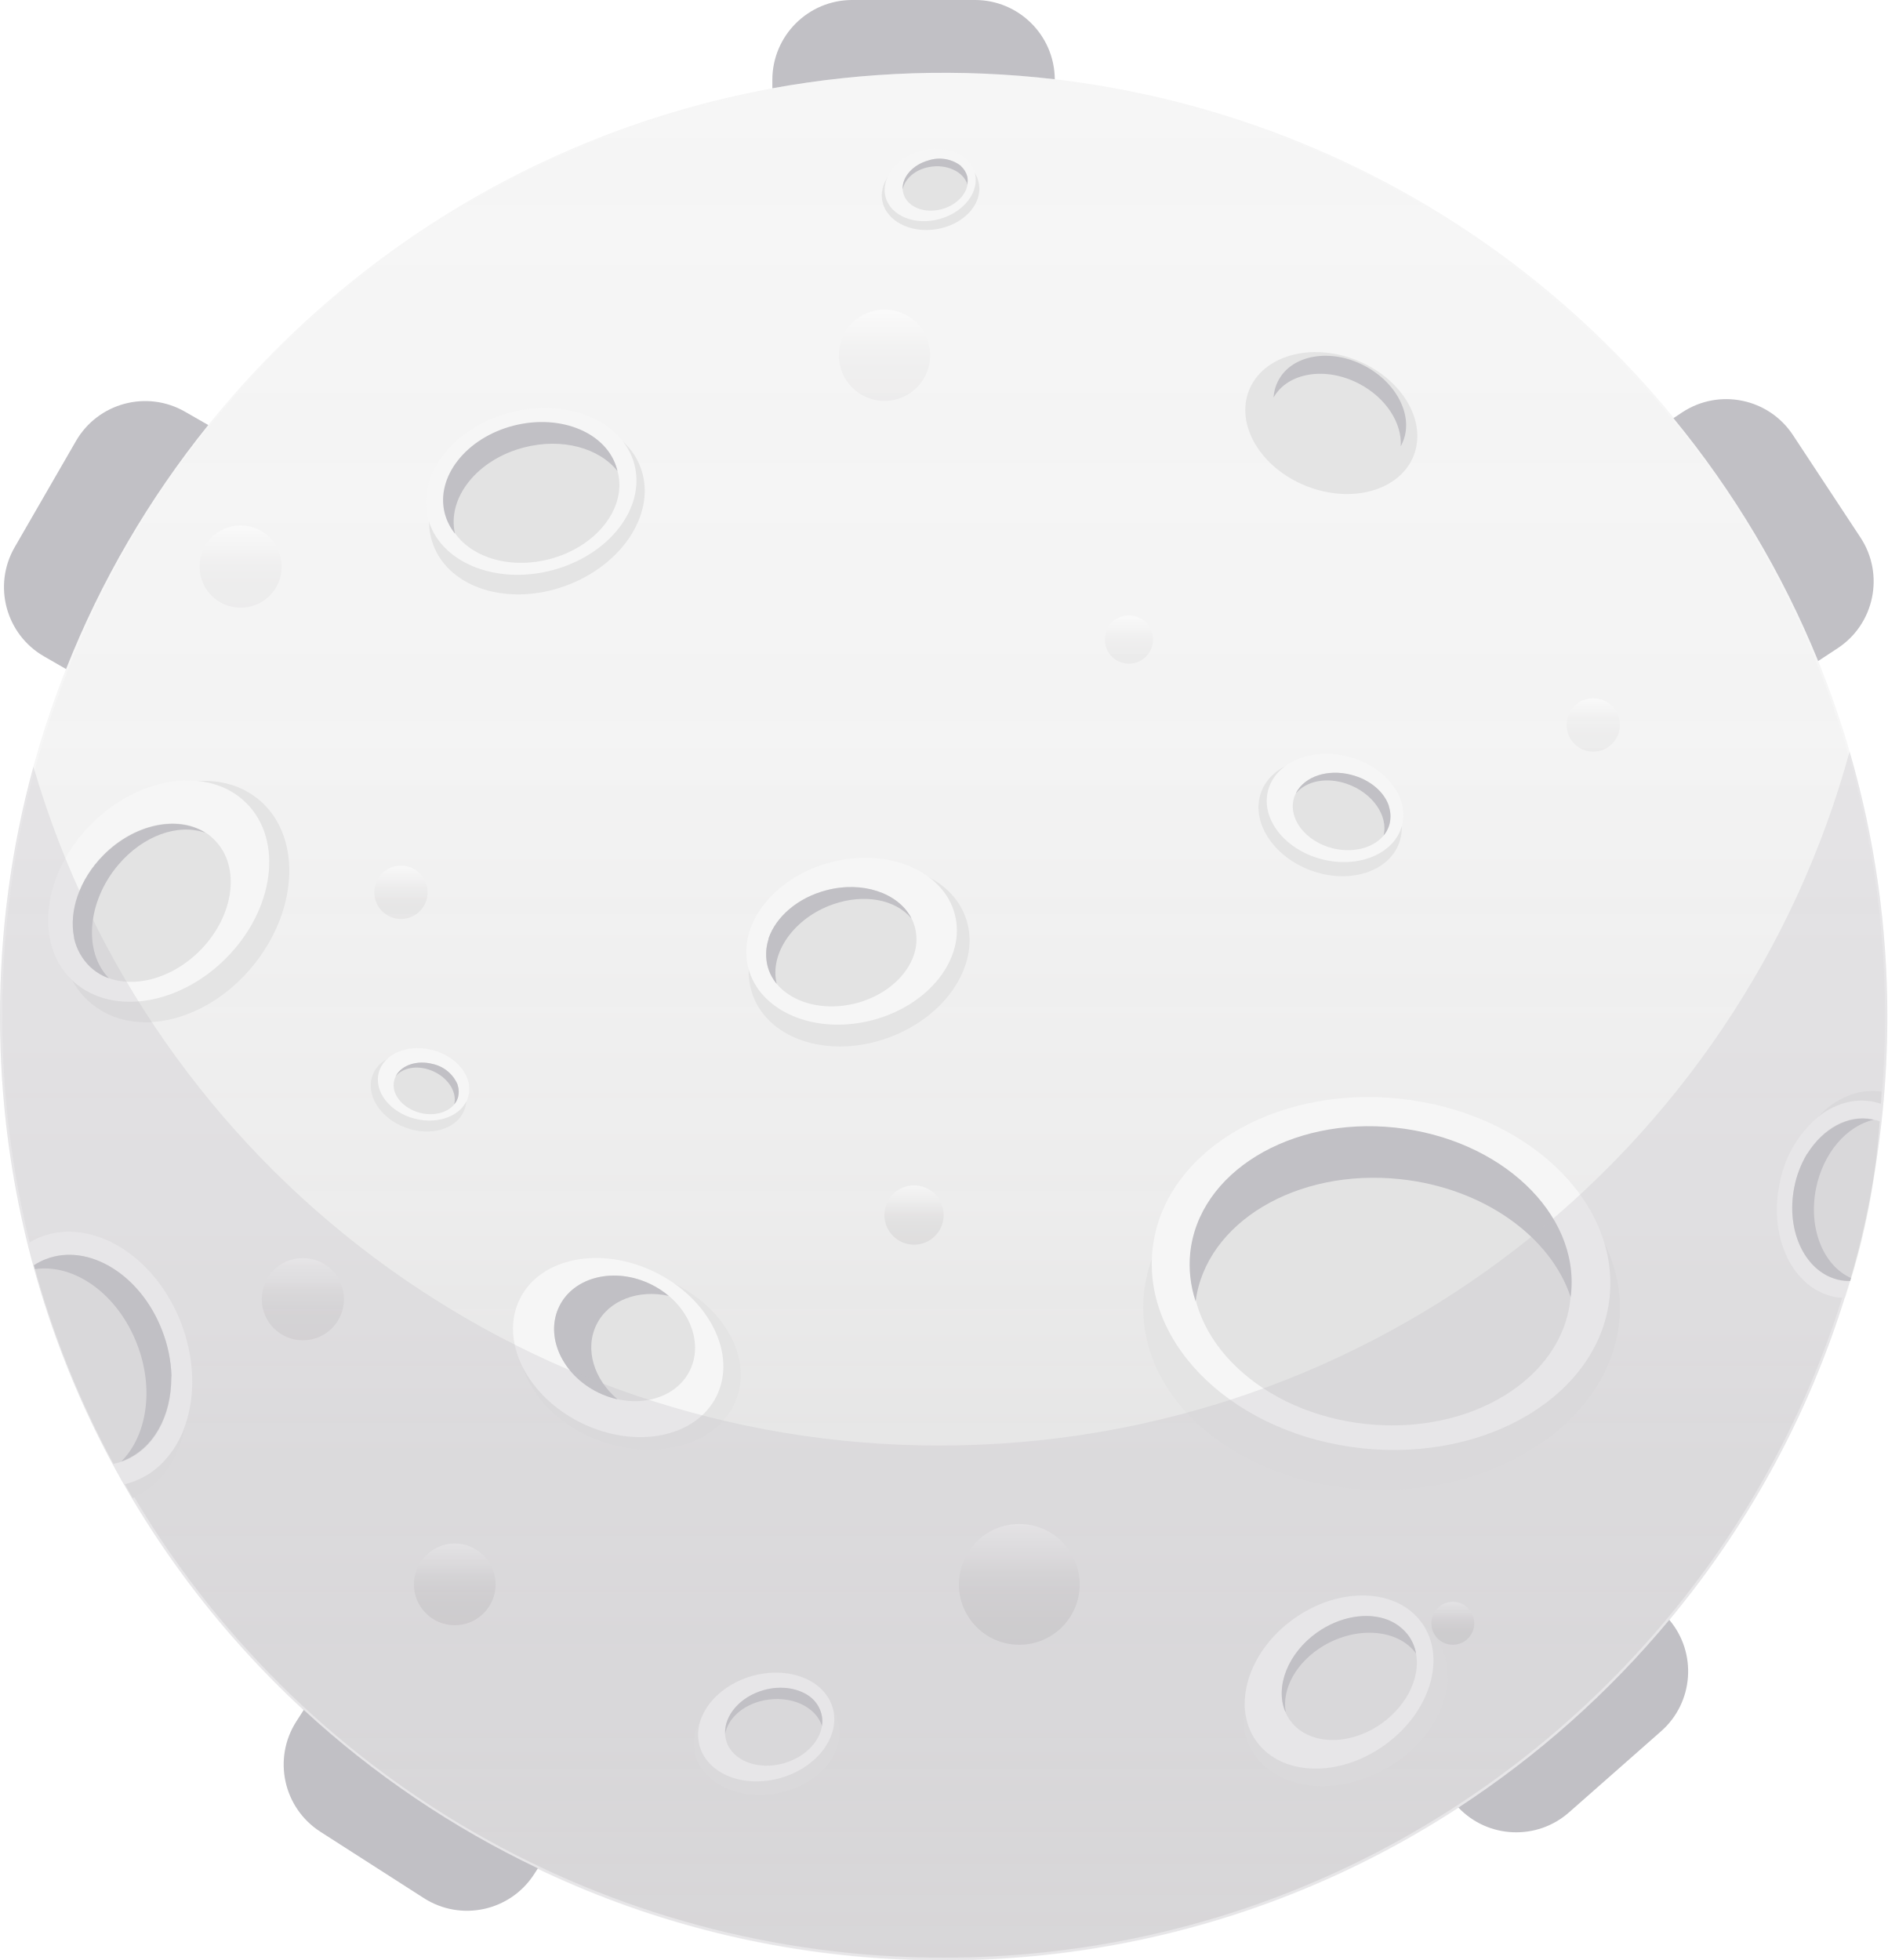
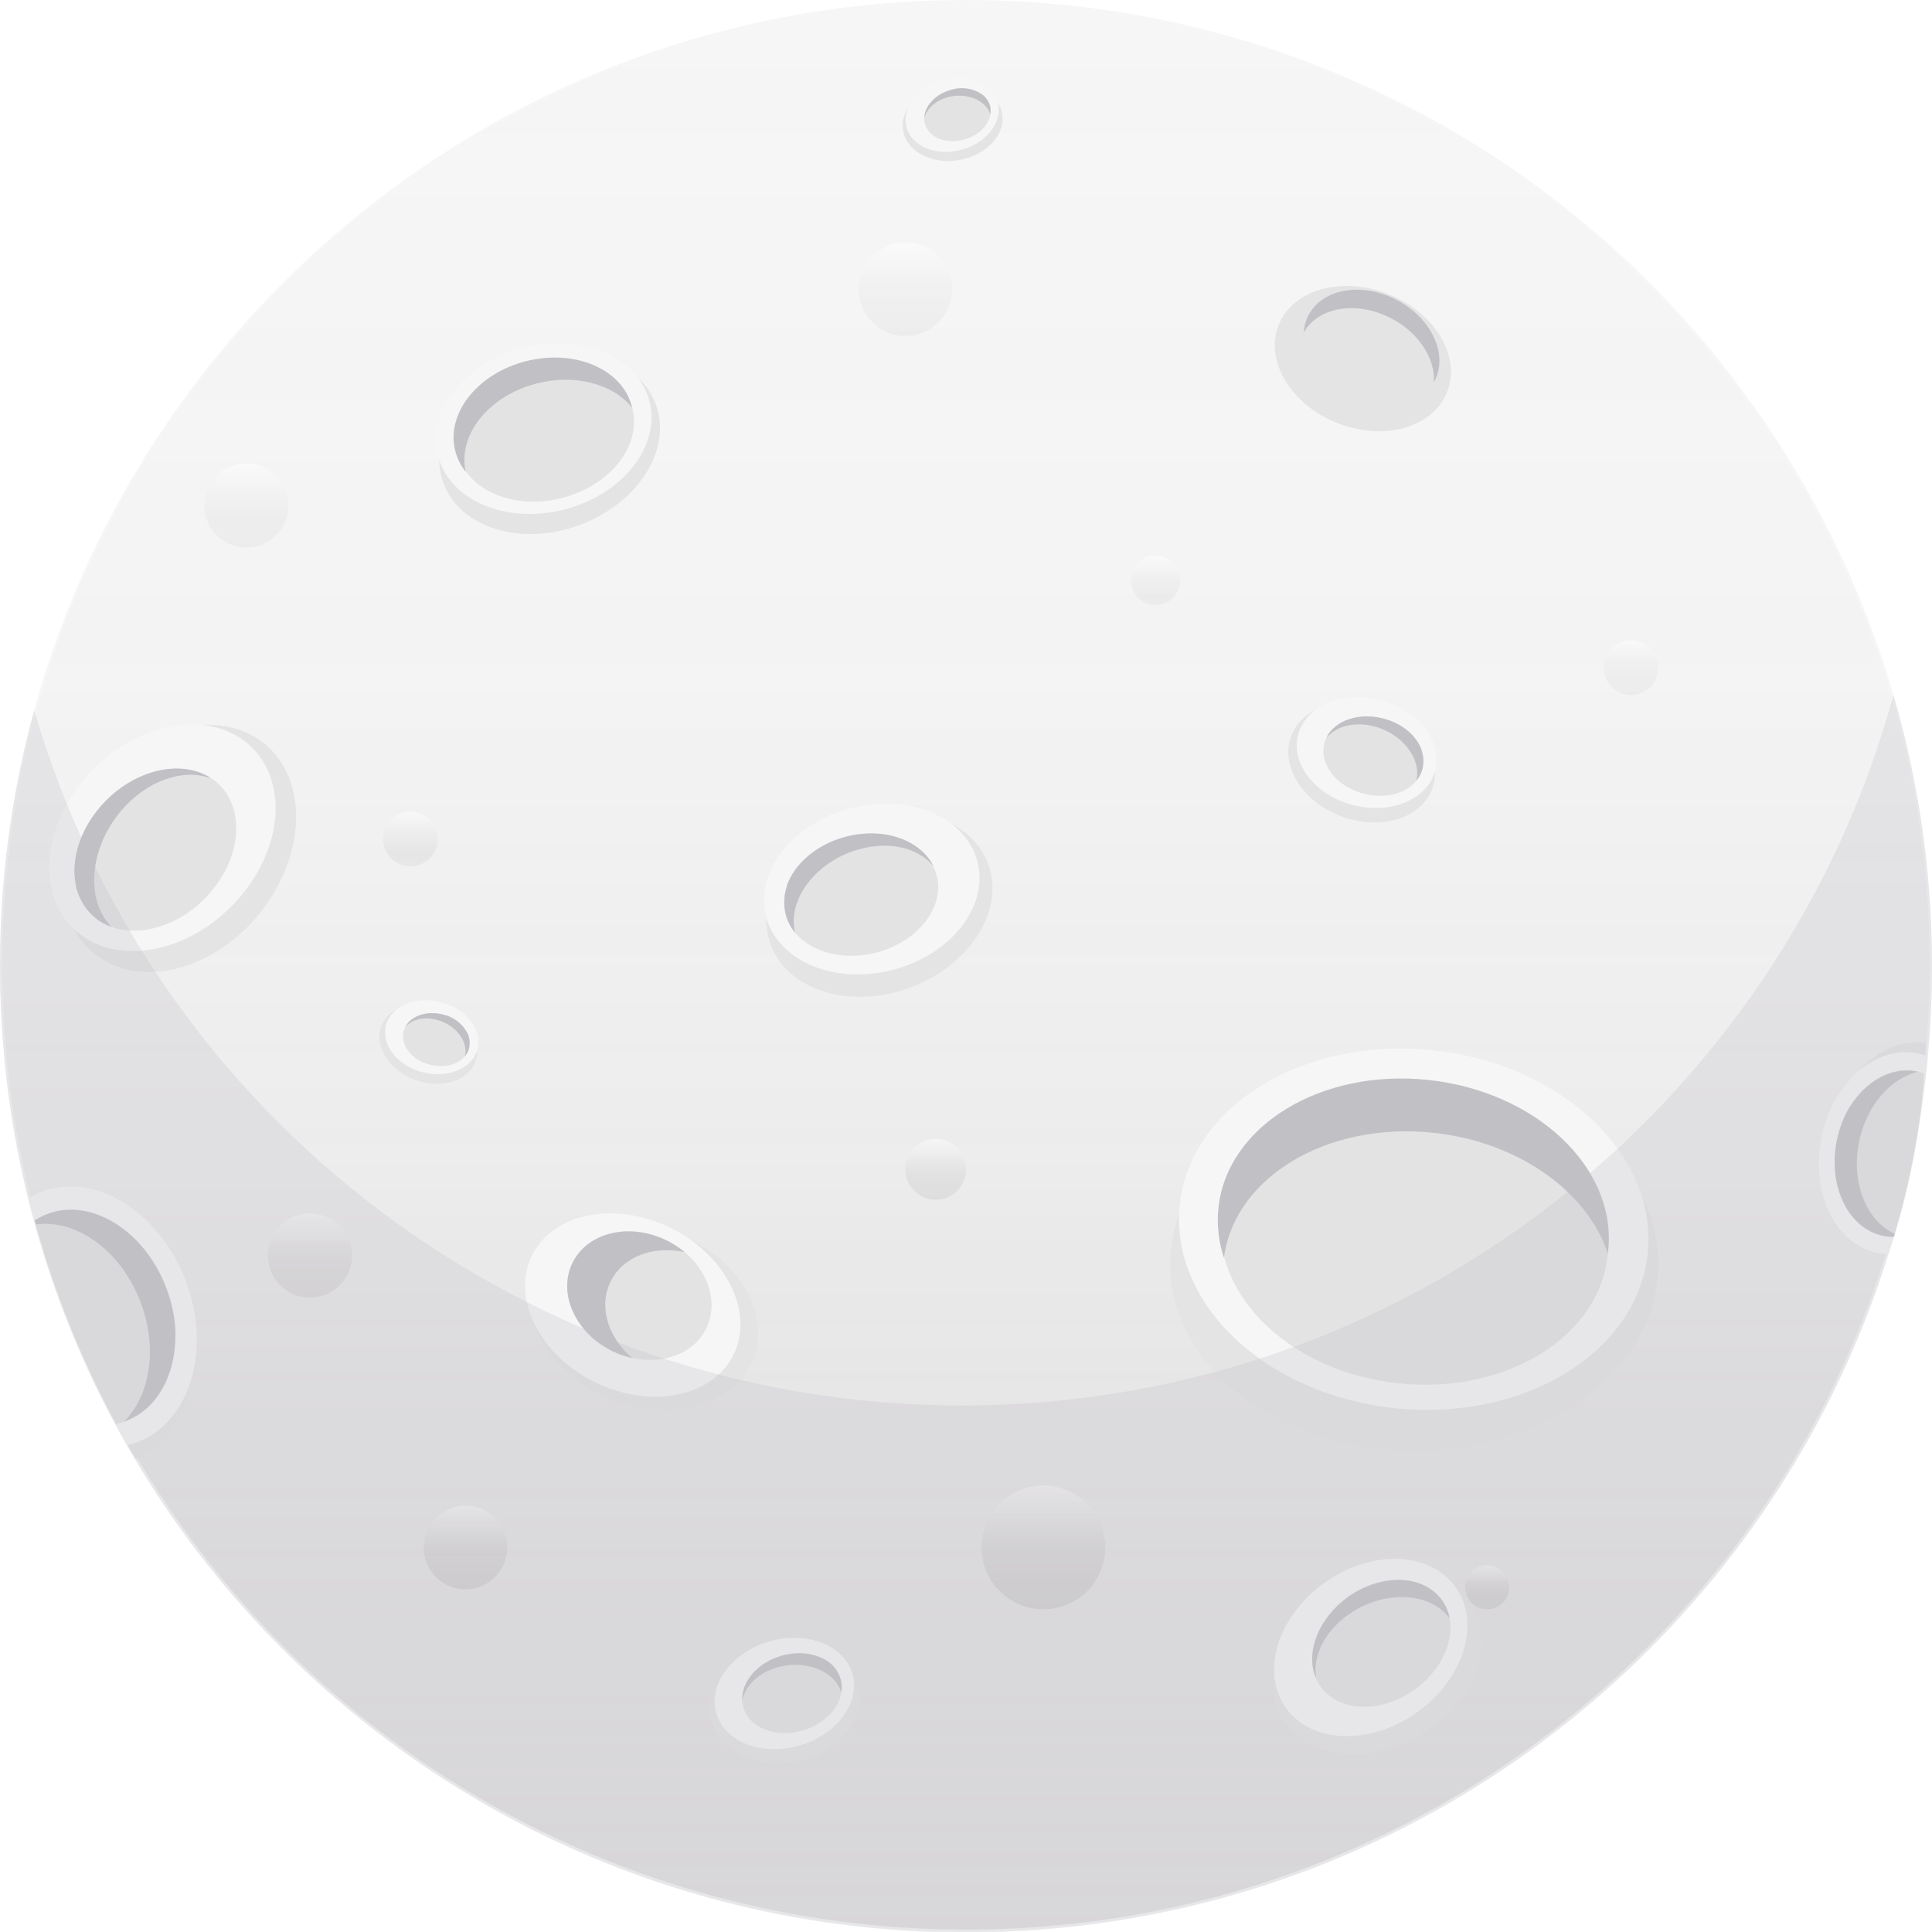
- <svg xmlns="http://www.w3.org/2000/svg" xmlns:xlink="http://www.w3.org/1999/xlink" viewBox="0 0 400 415.43">
+ <svg xmlns="http://www.w3.org/2000/svg" xmlns:xlink="http://www.w3.org/1999/xlink" viewBox="0 0 400 400">
  <defs>
-     <style>.cls-1{isolation:isolate;}.cls-2{fill:#f6f6f6;}.cls-17,.cls-3{fill:#c1c0c5;}.cls-4{fill:url(#linear-gradient);}.cls-5{fill:#e4e4e4;}.cls-6{fill:#e3e3e3;}.cls-10,.cls-11,.cls-12,.cls-13,.cls-14,.cls-15,.cls-16,.cls-7,.cls-8,.cls-9{mix-blend-mode:soft-light;}.cls-7{fill:url(#linear-gradient-2);}.cls-8{fill:url(#linear-gradient-3);}.cls-9{fill:url(#linear-gradient-4);}.cls-10{fill:url(#linear-gradient-5);}.cls-11{fill:url(#linear-gradient-6);}.cls-12{fill:url(#linear-gradient-7);}.cls-13{fill:url(#linear-gradient-8);}.cls-14{fill:url(#linear-gradient-9);}.cls-15{fill:url(#linear-gradient-10);}.cls-16{fill:url(#linear-gradient-11);}.cls-17{opacity:0.3;}</style>
-     <linearGradient id="linear-gradient" x1="200" y1="15.93" x2="200" y2="414.93" gradientUnits="userSpaceOnUse">
+     <style>.cls-1{isolation:isolate;}.cls-2{fill:#f6f6f6;}.cls-3{fill:url(#linear-gradient);}.cls-4{fill:#e4e4e4;}.cls-5{fill:#e3e3e3;}.cls-17,.cls-6{fill:#c1c0c5;}.cls-10,.cls-11,.cls-12,.cls-13,.cls-14,.cls-15,.cls-16,.cls-7,.cls-8,.cls-9{mix-blend-mode:soft-light;}.cls-7{fill:url(#linear-gradient-2);}.cls-8{fill:url(#linear-gradient-3);}.cls-9{fill:url(#linear-gradient-4);}.cls-10{fill:url(#linear-gradient-5);}.cls-11{fill:url(#linear-gradient-6);}.cls-12{fill:url(#linear-gradient-7);}.cls-13{fill:url(#linear-gradient-8);}.cls-14{fill:url(#linear-gradient-9);}.cls-15{fill:url(#linear-gradient-10);}.cls-16{fill:url(#linear-gradient-11);}.cls-17{opacity:0.3;}</style>
+     <linearGradient id="linear-gradient" x1="200" y1="0.5" x2="200" y2="399.5" gradientUnits="userSpaceOnUse">
      <stop offset="0" stop-color="#f5f5f5" stop-opacity="0.2" />
      <stop offset="0.35" stop-color="#e7e7e7" stop-opacity="0.19" />
      <stop offset="0.6" stop-color="#bcbbbb" stop-opacity="0.17" />
      <stop offset="0.83" stop-color="#737172" stop-opacity="0.14" />
      <stop offset="1" stop-color="#231f20" stop-opacity="0.1" />
    </linearGradient>
-     <linearGradient id="linear-gradient-2" x1="5867.99" y1="-1105.56" x2="5878.01" y2="-1105.56" gradientTransform="translate(-866.3 -5737.53) rotate(90)" gradientUnits="userSpaceOnUse">
+     <linearGradient id="linear-gradient-2" x1="7885.74" y1="896.11" x2="7895.76" y2="896.11" gradientTransform="translate(1135.37 -7770.71) rotate(90)" gradientUnits="userSpaceOnUse">
      <stop offset="0" stop-color="#fff" />
      <stop offset="0.05" stop-color="#e4e4e4" />
      <stop offset="0.13" stop-color="#b7b6b6" />
      <stop offset="0.22" stop-color="#8f8d8e" />
      <stop offset="0.32" stop-color="#6e6b6c" />
      <stop offset="0.42" stop-color="#524f50" />
      <stop offset="0.53" stop-color="#3d3a3b" />
      <stop offset="0.65" stop-color="#2e2b2c" />
      <stop offset="0.79" stop-color="#262223" />
      <stop offset="1" stop-color="#231f20" />
    </linearGradient>
-     <linearGradient id="linear-gradient-3" x1="5921.03" y1="-951.27" x2="5932.1" y2="-951.27" xlink:href="#linear-gradient-2" />
-     <linearGradient id="linear-gradient-4" x1="5885.55" y1="-1203.97" x2="5896.62" y2="-1203.97" xlink:href="#linear-gradient-2" />
-     <linearGradient id="linear-gradient-5" x1="6060.55" y1="-1082.33" x2="6085.64" y2="-1082.33" xlink:href="#linear-gradient-2" />
-     <linearGradient id="linear-gradient-6" x1="6077.04" y1="-1174.21" x2="6085.97" y2="-1174.21" xlink:href="#linear-gradient-2" />
-     <linearGradient id="linear-gradient-7" x1="6004.19" y1="-930.49" x2="6021.25" y2="-930.49" xlink:href="#linear-gradient-2" />
-     <linearGradient id="linear-gradient-8" x1="5988.79" y1="-1060.02" x2="6001.1" y2="-1060.02" xlink:href="#linear-gradient-2" />
-     <linearGradient id="linear-gradient-9" x1="5848.92" y1="-917.3" x2="5865.98" y2="-917.3" xlink:href="#linear-gradient-2" />
-     <linearGradient id="linear-gradient-10" x1="6064.69" y1="-962.68" x2="6081.67" y2="-962.68" xlink:href="#linear-gradient-2" />
-     <linearGradient id="linear-gradient-11" x1="5803.15" y1="-1053.76" x2="5822.13" y2="-1053.76" xlink:href="#linear-gradient-2" />
+     <linearGradient id="linear-gradient-3" x1="7938.78" y1="1050.4" x2="7949.85" y2="1050.4" xlink:href="#linear-gradient-2" />
+     <linearGradient id="linear-gradient-4" x1="7903.3" y1="797.7" x2="7914.37" y2="797.7" xlink:href="#linear-gradient-2" />
+     <linearGradient id="linear-gradient-5" x1="8078.3" y1="919.34" x2="8103.39" y2="919.34" xlink:href="#linear-gradient-2" />
+     <linearGradient id="linear-gradient-6" x1="8094.79" y1="827.46" x2="8103.72" y2="827.46" xlink:href="#linear-gradient-2" />
+     <linearGradient id="linear-gradient-7" x1="8021.94" y1="1071.19" x2="8039" y2="1071.19" xlink:href="#linear-gradient-2" />
+     <linearGradient id="linear-gradient-8" x1="8006.54" y1="941.66" x2="8018.85" y2="941.66" xlink:href="#linear-gradient-2" />
+     <linearGradient id="linear-gradient-9" x1="7866.67" y1="1084.37" x2="7883.73" y2="1084.37" xlink:href="#linear-gradient-2" />
+     <linearGradient id="linear-gradient-10" x1="8082.44" y1="1038.99" x2="8099.42" y2="1038.99" xlink:href="#linear-gradient-2" />
+     <linearGradient id="linear-gradient-11" x1="7820.9" y1="947.92" x2="7839.88" y2="947.92" xlink:href="#linear-gradient-2" />
  </defs>
  <g class="cls-1">
    <g id="Layer_2" data-name="Layer 2">
-       <g id="Layer_1-2" data-name="Layer 1">
-         <path class="cls-2" d="M400,215.43c0,110.45-89.55,200-200,200S0,325.88,0,215.43c0-108,85.61-196,192.69-199.87q3.65-.13,7.31-.13a199.78,199.78,0,0,1,200,200Z" />
-         <path class="cls-3" d="M223.55,16.8a202.8,202.8,0,0,0-59.86,1.91V16.93A16.94,16.94,0,0,1,180.62,0h26A16.91,16.91,0,0,1,223.55,16.8Z" />
-         <path class="cls-3" d="M44.14,90.09A199.25,199.25,0,0,0,14,141.81l-4.69-2.7A16.94,16.94,0,0,1,3.1,116l13-22.52a16.94,16.94,0,0,1,23.14-6.2Z" />
-         <path class="cls-3" d="M389.48,137.39l-4.14,2.72a199.72,199.72,0,0,0-30.67-51.48l1.87-1.24A16.94,16.94,0,0,1,380,92.22l14.31,21.71A16.94,16.94,0,0,1,389.48,137.39Z" />
-         <path class="cls-3" d="M352.07,366.93l-19.51,17.19a16.93,16.93,0,0,1-23.47-1,200.94,200.94,0,0,0,44.7-39.79A16.92,16.92,0,0,1,352.07,366.93Z" />
-         <path class="cls-3" d="M114,396l-.79,1.23a16.93,16.93,0,0,1-23.4,5.07L67.89,388.24a16.93,16.93,0,0,1-5.07-23.4l1.56-2.42A200.33,200.33,0,0,0,114,396Z" />
-         <path class="cls-4" d="M399.5,215.43c0,110.18-89.32,199.5-199.5,199.5a199.38,199.38,0,0,1-172.71-99.6c-.28-.46-.55-.93-.81-1.4q-1.18-2.06-2.29-4.15a197.51,197.51,0,0,1-16.75-42q-.66-2.42-1.25-4.84c-.05-.2-.09-.39-.14-.59A199.39,199.39,0,0,1,.63,222.72Q.5,219.09.5,215.43A199.26,199.26,0,0,1,10,154.33c1.34-4.17,2.82-8.29,4.42-12.33A199.5,199.5,0,0,1,399.5,215.43Z" />
-         <ellipse class="cls-5" cx="292.8" cy="277.2" rx="50.51" ry="38.65" />
-         <ellipse class="cls-2" cx="292.71" cy="269.94" rx="37.26" ry="48.7" transform="translate(-5.9 533.34) rotate(-84.1)" />
-         <ellipse class="cls-6" cx="292.81" cy="271.21" rx="30.79" ry="40.24" transform="translate(-7.07 534.59) rotate(-84.1)" />
-         <path class="cls-3" d="M295.7,239c22.29,2.37,39,18.13,37.27,35.19l-.09.74c-4.2-12.75-18.38-23.11-36.11-25-22-2.34-41.19,9.21-43.37,25.89a24.66,24.66,0,0,1-1.15-10.22C254,248.56,273.42,236.64,295.7,239Z" />
-         <ellipse class="cls-5" cx="133.48" cy="288.1" rx="18.46" ry="24.12" transform="translate(-183.05 313.04) rotate(-69.65)" />
-         <ellipse class="cls-2" cx="131.01" cy="285.65" rx="17.79" ry="23.25" transform="translate(-183.12 276.78) rotate(-63.75)" />
-         <ellipse class="cls-6" cx="132.38" cy="283.69" rx="12.75" ry="15.42" transform="translate(-180.61 276.92) rotate(-63.75)" />
-         <path class="cls-3" d="M141.73,274.67c-6.41-1.42-12.75.9-15.31,6.09s-.54,11.62,4.48,15.84a18.22,18.22,0,0,1-4.17-1.47c-7.64-3.77-11.3-11.94-8.19-18.26s11.84-8.39,19.48-4.62A18.83,18.83,0,0,1,141.73,274.67Z" />
-         <path class="cls-5" d="M39.26,302.07a22.93,22.93,0,0,1-4,9.67A17.83,17.83,0,0,1,29,317.09c-.29.15-.57.28-.86.41-.29-.47-.57-1-.84-1.44s-.56-1-.83-1.47q-.78-1.39-1.53-2.79l-.83-1.57A203.12,203.12,0,0,1,7.59,268.59c0-.2-.11-.4-.16-.61-.39-1.45-.77-2.9-1.12-4.37a2,2,0,0,1-.08-.31c.3-.17.61-.34.92-.49s.59-.1.89-.14c10.06-1.23,21.48,5.78,27.63,17.86A34.43,34.43,0,0,1,39.26,302.07Z" />
-         <path class="cls-2" d="M39.26,302.07a20.58,20.58,0,0,1-5.18,8.33,16.49,16.49,0,0,1-5.54,3.53,15.76,15.76,0,0,1-2.12.66l-.1,0c-.8-1.37-1.57-2.76-2.31-4.15A198,198,0,0,1,7.16,268.35c-.44-1.61-.86-3.22-1.26-4.85l.33-.2c.3-.17.61-.34.92-.49a4.71,4.71,0,0,1,.45-.22c.32-.15.64-.29,1-.42,10.93-4.22,24.27,3.95,29.79,18.24C41.29,288,41.43,295.8,39.26,302.07Z" />
-         <path class="cls-6" d="M36.3,292c.08,8.12-3.62,15.15-10.07,17.64a13.29,13.29,0,0,1-2.19.63A198,198,0,0,1,7.42,269c-.08-.27-.16-.54-.23-.82a13.42,13.42,0,0,1,2.53-1.3c9-3.49,20.06,3.26,24.62,15.07a29.07,29.07,0,0,1,2,9.63Z" />
-         <path class="cls-3" d="M36.3,292c0,8.1-3.75,15.1-10.18,17.61l-.4.14c5.39-5.42,7-15.3,3.35-24.79C25,274.32,15.81,267.78,7.42,269c-.08-.27-.16-.54-.23-.82a13.42,13.42,0,0,1,2.53-1.3c9-3.49,20.06,3.26,24.62,15.07a29.07,29.07,0,0,1,2,9.63Z" />
-         <path class="cls-5" d="M385.3,236.75a17.55,17.55,0,0,1,6.52-4.56,13.43,13.43,0,0,1,6.19-.89c.25,0,.49,0,.73.09,0,.42,0,.84-.05,1.26s0,.86-.07,1.28c0,.81-.09,1.61-.15,2.41,0,.45-.07.9-.1,1.34a153.78,153.78,0,0,1-6.33,33.4c-.05.15-.09.3-.14.45-.34,1.09-.69,2.18-1.06,3.27a1.42,1.42,0,0,1-.07.22,6.84,6.84,0,0,1-.79,0c-.21-.08-.42-.18-.63-.28-7-3.28-11.43-12.41-10.48-22.66A26.25,26.25,0,0,1,385.3,236.75Z" />
-         <path class="cls-2" d="M385.3,236.75a15.85,15.85,0,0,1,6.71-3.24,12.65,12.65,0,0,1,5,0,12.19,12.19,0,0,1,1.63.44l.08,0q-.07,1.8-.21,3.6a150.05,150.05,0,0,1-6.27,33.85c-.37,1.21-.75,2.42-1.16,3.62h-.29a6.84,6.84,0,0,1-.79,0l-.38,0-.8-.13c-8.72-1.73-14-12.38-11.7-23.79A24.28,24.28,0,0,1,385.3,236.75Z" />
-         <path class="cls-6" d="M383.1,244.44c3.25-5.24,8.48-8.25,13.63-7.23a9.2,9.2,0,0,1,1.65.48,150.24,150.24,0,0,1-6.08,33.23c-.06.21-.12.41-.19.62a10.42,10.42,0,0,1-2.15-.19c-7.22-1.43-11.55-10.24-9.68-19.66a22,22,0,0,1,2.65-7Z" />
-         <path class="cls-3" d="M383.1,244.44c3.31-5.19,8.54-8.17,13.68-7.17l.32.07c-5.66,1.29-10.69,7-12.21,14.54-1.7,8.45,1.55,16.39,7.41,19-.06.21-.12.41-.19.62a10.42,10.42,0,0,1-2.15-.19c-7.22-1.43-11.55-10.24-9.68-19.66a22,22,0,0,1,2.65-7Z" />
-         <ellipse class="cls-5" cx="113.79" cy="107.29" rx="23.45" ry="17.94" transform="translate(-30.28 46.44) rotate(-20.42)" />
-         <ellipse class="cls-2" cx="112.57" cy="104.15" rx="22.61" ry="17.3" transform="translate(-22.51 31.55) rotate(-14.52)" />
-         <ellipse class="cls-6" cx="112.83" cy="104.69" rx="18.68" ry="14.29" transform="translate(-22.64 31.63) rotate(-14.52)" />
-         <path class="cls-3" d="M108.87,90.21c10.08-2.57,19.89,1.58,21.91,9.28a3.38,3.38,0,0,1,.08.34c-3.89-4.87-11.73-7.08-19.76-5-9.93,2.54-16.42,10.67-14.67,18.28a11.53,11.53,0,0,1-2.16-4.26C92.25,101.12,98.79,92.79,108.87,90.21Z" />
-         <ellipse class="cls-5" cx="182.08" cy="202.66" rx="24.01" ry="18.37" transform="translate(-59.26 76.26) rotate(-20.42)" />
-         <ellipse class="cls-2" cx="180.48" cy="199.5" rx="22.61" ry="17.3" transform="translate(-44.25 51.62) rotate(-14.52)" />
-         <path class="cls-6" d="M181.41,212.65c-7.22,1.86-14.27-.3-17.39-4.92a9.57,9.57,0,0,1-1.37-3,9.94,9.94,0,0,1,.24-5.69c0-.05,0-.1,0-.15,1.57-4.57,6.17-8.62,12.27-10.2,7.66-2,15.12.58,17.92,5.78a9.33,9.33,0,0,1,.84,2.15C195.68,203.23,190.06,210.4,181.41,212.65Z" />
-         <path class="cls-3" d="M193.17,194.67c-3.35-4-9.94-5.33-16.61-3-8.27,2.88-13.55,10.38-11.94,16.86a9.63,9.63,0,0,1-.6-.79,9.75,9.75,0,0,1-1.28-2.75,10.5,10.5,0,0,1,.15-5.95c0-.05,0-.1,0-.15,1.57-4.57,6.17-8.62,12.27-10.2,7.66-2,15.12.58,17.92,5.78A1.6,1.6,0,0,0,193.17,194.67Z" />
-         <ellipse class="cls-5" cx="37.1" cy="191.09" rx="27.97" ry="21.4" transform="translate(-134.8 99.76) rotate(-51.03)" />
-         <ellipse class="cls-2" cx="33.63" cy="188.87" rx="26.33" ry="20.15" transform="translate(-123.95 79.46) rotate(-45.13)" />
-         <path class="cls-6" d="M42.36,201.5c-6.13,6.15-14.48,8.16-20.35,5.39a11.12,11.12,0,0,1-3.16-2.21,11.58,11.58,0,0,1-3.14-5.84,1.16,1.16,0,0,1,0-.18c-1.14-5.51,1.07-12.3,6.25-17.5,6.5-6.53,15.5-8.4,21.39-4.83A10.43,10.43,0,0,1,45.43,178C51.07,183.59,49.7,194.12,42.36,201.5Z" />
-         <path class="cls-3" d="M43.49,176.5c-5.71-2-13.14.55-18.45,6.84-6.57,7.79-7.41,18.44-1.95,24-.37-.13-.73-.27-1.08-.43a11.36,11.36,0,0,1-2.92-2,12.22,12.22,0,0,1-3.38-6,1.16,1.16,0,0,1,0-.18c-1.14-5.51,1.07-12.3,6.25-17.5,6.5-6.53,15.5-8.4,21.39-4.83Z" />
-         <ellipse class="cls-5" cx="281.91" cy="173.28" rx="11.92" ry="15.58" transform="translate(21.16 377.03) rotate(-69.58)" />
-         <ellipse class="cls-2" cx="282.94" cy="171.24" rx="11.22" ry="14.67" transform="translate(46.24 402.22) rotate(-75.48)" />
-         <path class="cls-6" d="M282.34,179.77c4.69,1.21,9.26-.2,11.29-3.19a6.29,6.29,0,0,0,.73-5.65l0-.1c-1-3-4-5.59-8-6.61-5-1.29-9.81.37-11.62,3.75a5.6,5.6,0,0,0-.55,1.39C273.08,173.65,276.73,178.31,282.34,179.77Z" />
-         <path class="cls-3" d="M274.71,168.1c2.17-2.57,6.45-3.46,10.78-1.95,5.37,1.87,8.79,6.74,7.74,10.94.14-.16.27-.33.4-.51a6.51,6.51,0,0,0,.83-1.79,6.87,6.87,0,0,0-.1-3.86l0-.1c-1-3-4-5.59-8-6.61-5-1.29-9.81.37-11.62,3.75A.65.65,0,0,0,274.71,168.1Z" />
-         <ellipse class="cls-5" cx="162.52" cy="368.36" rx="15.58" ry="11.92" transform="translate(-63.1 34.9) rotate(-10.27)" />
-         <ellipse class="cls-2" cx="162.36" cy="366.07" rx="14.67" ry="11.22" transform="translate(-95.55 59.72) rotate(-16.18)" />
-         <path class="cls-6" d="M166.2,373.71c4.64-1.35,7.86-4.89,8.07-8.5a6,6,0,0,0-.23-2.14,6.48,6.48,0,0,0-2-3.09.46.46,0,0,0-.07-.07c-2.39-2-6.3-2.77-10.23-1.63-4.93,1.43-8.24,5.33-8.08,9.16a6.26,6.26,0,0,0,.24,1.48C155.12,373.18,160.63,375.32,166.2,373.71Z" />
-         <path class="cls-3" d="M153.68,367.57c.56-3.31,3.78-6.27,8.27-7.18,5.57-1.13,11,1.31,12.25,5.46,0-.22.06-.43.07-.64a6,6,0,0,0-.2-2,6.7,6.7,0,0,0-2-3.26.46.46,0,0,0-.07-.07c-2.39-2-6.3-2.77-10.23-1.63-4.93,1.43-8.24,5.33-8.08,9.16Z" />
-         <ellipse class="cls-5" cx="285.13" cy="359.64" rx="22.89" ry="17.52" transform="translate(-140.21 187.23) rotate(-29.53)" />
-         <ellipse class="cls-2" cx="283.8" cy="356.54" rx="21.56" ry="16.49" transform="translate(-154.13 230.52) rotate(-35.43)" />
-         <path class="cls-6" d="M292.83,365.29c5.79-4.13,8.54-10.6,7.08-15.71a9,9,0,0,0-1.35-2.85,9.58,9.58,0,0,0-4.3-3.32l-.14-.06c-4.3-1.65-10.07-.78-15,2.7-6.15,4.38-8.86,11.39-6.78,16.62a9.35,9.35,0,0,0,1.05,1.94C277.2,369.92,285.89,370.22,292.83,365.29Z" />
-         <path class="cls-3" d="M272.49,362.84c-.83-4.87,2.21-10.53,8-14,7.18-4.27,15.89-3.52,19.63,1.64-.06-.32-.12-.62-.21-.93a9.37,9.37,0,0,0-1.22-2.63,10.12,10.12,0,0,0-4.43-3.54l-.14-.06c-4.3-1.65-10.07-.78-15,2.7-6.15,4.38-8.86,11.39-6.78,16.62Z" />
-         <ellipse class="cls-5" cx="88.7" cy="231.54" rx="7.96" ry="10.4" transform="translate(-159.23 233.88) rotate(-69.58)" />
-         <ellipse class="cls-2" cx="89.39" cy="230.17" rx="7.5" ry="9.8" transform="matrix(0.25, -0.97, 0.97, 0.25, -155.84, 259)" />
-         <path class="cls-6" d="M89,235.87c3.13.8,6.18-.13,7.53-2.13a4.21,4.21,0,0,0,.6-1.31A4.38,4.38,0,0,0,97,230l0-.07a7.45,7.45,0,0,0-5.31-4.42c-3.32-.86-6.56.25-7.77,2.51a4.17,4.17,0,0,0-.36.93C82.8,231.78,85.24,234.89,89,235.87Z" />
-         <path class="cls-3" d="M83.89,228.08c1.45-1.72,4.31-2.32,7.2-1.31,3.58,1.25,5.87,4.5,5.17,7.31a2.78,2.78,0,0,0,.26-.34,4.13,4.13,0,0,0,.56-1.2A4.59,4.59,0,0,0,97,230l0-.07a7.45,7.45,0,0,0-5.31-4.42c-3.32-.86-6.56.25-7.77,2.51A.37.37,0,0,1,83.89,228.08Z" />
-         <ellipse class="cls-5" cx="197.23" cy="40.72" rx="10.4" ry="7.96" transform="translate(-4.03 33.46) rotate(-9.6)" />
-         <ellipse class="cls-2" cx="197.14" cy="39.19" rx="9.8" ry="7.5" transform="translate(-3.3 54.11) rotate(-15.5)" />
-         <path class="cls-6" d="M199.64,44.32c3.12-.86,5.29-3.2,5.46-5.61a3.85,3.85,0,0,0-.14-1.43,4.23,4.23,0,0,0-1.32-2.08s0,0,0-.05A7.47,7.47,0,0,0,196.78,34c-3.31.91-5.55,3.49-5.47,6a3.77,3.77,0,0,0,.15,1C192.25,43.88,195.91,45.36,199.64,44.32Z" />
-         <path class="cls-3" d="M191.33,40.13c.4-2.21,2.58-4.16,5.58-4.73,3.73-.71,7.34,1,8.14,3.74,0-.14,0-.29,0-.43A4.18,4.18,0,0,0,205,37.4a4.58,4.58,0,0,0-1.35-2.2s0,0,0-.05A7.47,7.47,0,0,0,196.78,34c-3.31.91-5.55,3.49-5.47,6C191.32,40.07,191.32,40.1,191.33,40.13Z" />
-         <ellipse class="cls-5" cx="282.17" cy="89.67" rx="14.36" ry="18.77" transform="translate(94.39 318.59) rotate(-68.27)" />
-         <path class="cls-3" d="M289.18,77.52c7.21,3.77,10.71,11.3,7.82,16.81,0,.08-.08.16-.13.24.31-4.85-3.08-10.23-8.81-13.23-7.1-3.72-15.15-2.4-18.14,2.92a8.81,8.81,0,0,1,1-3.59C273.8,75.16,282,73.75,289.18,77.52Z" />
-         <circle class="cls-7" cx="239.26" cy="135.57" r="5.11" />
-         <circle class="cls-8" cx="84.98" cy="189.14" r="5.65" />
-         <circle class="cls-9" cx="337.67" cy="153.67" r="5.65" />
-         <circle class="cls-10" cx="216.03" cy="335.82" r="12.8" />
-         <circle class="cls-11" cx="307.91" cy="344.07" r="4.55" />
-         <circle class="cls-12" cx="64.19" cy="275.37" r="8.71" />
-         <circle class="cls-13" cx="193.72" cy="257.54" r="6.28" />
-         <circle class="cls-14" cx="51" cy="120.1" r="8.71" />
-         <circle class="cls-15" cx="96.38" cy="335.82" r="8.66" />
-         <circle class="cls-16" cx="187.46" cy="75.31" r="9.68" />
-         <path class="cls-17" d="M400,215.43A200,200,0,0,1,.13,222.74Q0,219.1,0,215.43A199.92,199.92,0,0,1,7.08,162.5a200.07,200.07,0,0,0,192,143.89c92.13,0,169.72-62.31,192.92-147.08A200.3,200.3,0,0,1,400,215.43Z" />
+       <g id="Planet">
+         <path class="cls-2" d="M400,200c0,110.45-89.55,200-200,200S0,310.45,0,200C0,92,85.61,4,192.69.13Q196.34,0,200,0A199.78,199.78,0,0,1,400,200Z" />
+         <path class="cls-3" d="M399.5,200c0,110.18-89.32,199.5-199.5,199.5A199.37,199.37,0,0,1,27.29,299.91c-.28-.47-.55-.94-.81-1.4-.79-1.37-1.55-2.76-2.29-4.15a197.8,197.8,0,0,1-16.75-42c-.44-1.6-.86-3.22-1.25-4.84-.05-.2-.09-.39-.14-.58A199.49,199.49,0,0,1,.63,207.29Q.5,203.66.5,200A199.24,199.24,0,0,1,10,138.91q2-6.27,4.42-12.34A199.92,199.92,0,0,1,163.78,3.78,199.77,199.77,0,0,1,384.87,124.87,198.8,198.8,0,0,1,399.5,200Z" />
+         <ellipse class="cls-4" cx="292.8" cy="261.77" rx="50.51" ry="38.65" />
+         <ellipse class="cls-2" cx="292.71" cy="254.51" rx="37.26" ry="48.7" transform="translate(9.45 519.5) rotate(-84.1)" />
+         <ellipse class="cls-5" cx="292.81" cy="255.79" rx="30.79" ry="40.24" transform="translate(8.28 520.75) rotate(-84.1)" />
+         <path class="cls-6" d="M295.7,223.59c22.29,2.37,39,18.13,37.27,35.2l-.09.74c-4.2-12.75-18.38-23.11-36.11-25-22-2.34-41.19,9.2-43.37,25.88a24.66,24.66,0,0,1-1.15-10.22C254,233.13,273.42,221.22,295.7,223.59Z" />
+         <ellipse class="cls-4" cx="133.48" cy="272.67" rx="18.46" ry="24.12" transform="translate(-168.59 302.98) rotate(-69.65)" />
+         <ellipse class="cls-2" cx="131.01" cy="270.22" rx="17.79" ry="23.25" transform="translate(-169.29 268.18) rotate(-63.75)" />
+         <ellipse class="cls-5" cx="132.38" cy="268.27" rx="12.75" ry="15.42" transform="translate(-166.77 268.31) rotate(-63.75)" />
+         <path class="cls-6" d="M141.73,259.24c-6.41-1.42-12.75.9-15.31,6.09s-.54,11.62,4.48,15.84a18.67,18.67,0,0,1-4.17-1.46c-7.64-3.77-11.3-11.95-8.19-18.27s11.84-8.38,19.48-4.61A18.35,18.35,0,0,1,141.73,259.24Z" />
+         <path class="cls-4" d="M39.26,286.64a22.93,22.93,0,0,1-4,9.67A17.73,17.73,0,0,1,29,301.66c-.29.15-.57.29-.86.41-.29-.47-.57-.95-.84-1.43s-.56-1-.83-1.48c-.52-.92-1-1.86-1.53-2.79l-.83-1.56A203,203,0,0,1,7.59,253.16c0-.2-.11-.4-.16-.6-.39-1.45-.77-2.91-1.12-4.38a1.92,1.92,0,0,1-.08-.3c.3-.18.61-.35.92-.5s.59-.1.89-.13C18.1,246,29.52,253,35.67,265.1A34.43,34.43,0,0,1,39.26,286.64Z" />
+         <path class="cls-2" d="M39.26,286.64A20.51,20.51,0,0,1,34.08,295a16.51,16.51,0,0,1-5.54,3.54,14.4,14.4,0,0,1-2.12.65l-.1,0Q25.12,297.14,24,295A197.8,197.8,0,0,1,7.16,252.92c-.44-1.61-.86-3.22-1.26-4.85l.33-.19c.3-.18.61-.35.92-.5a4.71,4.71,0,0,1,.45-.22c.32-.15.64-.29,1-.41,10.93-4.22,24.27,3.95,29.79,18.24C41.29,272.58,41.43,280.37,39.26,286.64Z" />
+         <path class="cls-5" d="M36.3,276.54c.08,8.12-3.62,15.15-10.07,17.64a12.38,12.38,0,0,1-2.19.63A198,198,0,0,1,7.42,253.53c-.08-.28-.16-.55-.23-.83a13.42,13.42,0,0,1,2.53-1.3c9-3.49,20.06,3.27,24.62,15.07a29.12,29.12,0,0,1,2,9.64Z" />
+         <path class="cls-6" d="M36.3,276.54c0,8.1-3.75,15.1-10.18,17.61l-.4.15c5.39-5.43,7-15.3,3.35-24.79-4.05-10.61-13.26-17.16-21.65-16-.08-.28-.16-.55-.23-.83a13.42,13.42,0,0,1,2.53-1.3c9-3.49,20.06,3.27,24.62,15.07a29.12,29.12,0,0,1,2,9.64Z" />
+         <path class="cls-4" d="M385.3,221.33a17.46,17.46,0,0,1,6.52-4.57,13.7,13.7,0,0,1,6.19-.89l.73.09c0,.42,0,.84-.05,1.26s0,.86-.07,1.29c0,.8-.09,1.61-.15,2.41,0,.44-.07.89-.1,1.34a153.89,153.89,0,0,1-6.33,33.4c-.05.15-.09.3-.14.45-.34,1.09-.69,2.18-1.06,3.26a1.55,1.55,0,0,1-.07.23c-.27,0-.53,0-.79-.06l-.63-.27c-7-3.29-11.43-12.42-10.48-22.67A26.2,26.2,0,0,1,385.3,221.33Z" />
+         <path class="cls-2" d="M385.3,221.33a15.62,15.62,0,0,1,6.71-3.24,12.28,12.28,0,0,1,5,0,9.78,9.78,0,0,1,1.63.44l.08,0c-.05,1.2-.12,2.41-.21,3.6A150.05,150.05,0,0,1,392.22,256c-.37,1.21-.75,2.42-1.16,3.63h-.29c-.27,0-.53,0-.79-.06a2.58,2.58,0,0,1-.38,0,7.82,7.82,0,0,1-.8-.13c-8.72-1.73-14-12.38-11.7-23.79A24.26,24.26,0,0,1,385.3,221.33Z" />
+         <path class="cls-5" d="M383.1,229c3.25-5.24,8.48-8.25,13.63-7.23a9.2,9.2,0,0,1,1.65.48,150.14,150.14,0,0,1-6.08,33.23c-.06.21-.12.42-.19.62a10.42,10.42,0,0,1-2.15-.19c-7.22-1.43-11.55-10.23-9.68-19.66a22,22,0,0,1,2.65-7Z" />
+         <path class="cls-6" d="M383.1,229c3.31-5.19,8.54-8.17,13.68-7.17l.32.07c-5.66,1.3-10.69,7-12.21,14.54-1.7,8.46,1.55,16.39,7.41,19-.06.21-.12.42-.19.62a10.42,10.42,0,0,1-2.15-.19c-7.22-1.43-11.55-10.23-9.68-19.66a22,22,0,0,1,2.65-7Z" />
+         <ellipse class="cls-4" cx="113.79" cy="91.87" rx="23.45" ry="17.94" transform="translate(-24.9 45.47) rotate(-20.42)" />
+         <ellipse class="cls-2" cx="112.57" cy="88.73" rx="22.61" ry="17.3" transform="translate(-18.65 31.05) rotate(-14.52)" />
+         <ellipse class="cls-5" cx="112.83" cy="89.26" rx="18.68" ry="14.29" transform="translate(-18.77 31.13) rotate(-14.52)" />
+         <path class="cls-6" d="M108.87,74.79c10.08-2.58,19.89,1.57,21.91,9.27,0,.12.06.23.08.34-3.89-4.87-11.73-7.08-19.76-5-9.93,2.54-16.42,10.68-14.67,18.29a11.53,11.53,0,0,1-2.16-4.26C92.25,85.7,98.79,77.36,108.87,74.79Z" />
+         <ellipse class="cls-4" cx="182.08" cy="187.23" rx="24.01" ry="18.37" transform="translate(-53.88 75.29) rotate(-20.42)" />
+         <ellipse class="cls-2" cx="180.48" cy="184.07" rx="22.61" ry="17.3" transform="translate(-40.38 51.12) rotate(-14.52)" />
+         <path class="cls-5" d="M181.41,197.22c-7.22,1.87-14.27-.3-17.39-4.91a9.72,9.72,0,0,1-1.37-3,10,10,0,0,1,.24-5.69s0-.1,0-.15c1.57-4.57,6.17-8.61,12.27-10.19,7.66-2,15.12.57,17.92,5.78a9.43,9.43,0,0,1,.84,2.14C195.68,187.8,190.06,195,181.41,197.22Z" />
+         <path class="cls-6" d="M193.17,179.24c-3.35-4-9.94-5.33-16.61-3-8.27,2.89-13.55,10.39-11.94,16.87-.21-.26-.41-.52-.6-.79a9.68,9.68,0,0,1-1.28-2.76,10.5,10.5,0,0,1,.15-6s0-.1,0-.15c1.57-4.57,6.17-8.61,12.27-10.19,7.66-2,15.12.57,17.92,5.78A1.94,1.94,0,0,0,193.17,179.24Z" />
+         <ellipse class="cls-4" cx="37.1" cy="175.66" rx="27.97" ry="21.4" transform="translate(-122.81 94.04) rotate(-51.03)" />
+         <ellipse class="cls-2" cx="33.63" cy="173.44" rx="26.33" ry="20.15" transform="translate(-113.02 74.92) rotate(-45.13)" />
+         <path class="cls-5" d="M42.36,186.07c-6.13,6.16-14.48,8.17-20.35,5.39a11.29,11.29,0,0,1-3.16-2.2,11.61,11.61,0,0,1-3.14-5.85,1.16,1.16,0,0,1,0-.18c-1.14-5.51,1.07-12.29,6.25-17.5,6.5-6.53,15.5-8.39,21.39-4.83a11.19,11.19,0,0,1,2.12,1.65C51.07,168.17,49.7,178.69,42.36,186.07Z" />
+         <path class="cls-6" d="M43.49,161.08c-5.71-2-13.14.55-18.45,6.83-6.57,7.8-7.41,18.45-1.95,24-.37-.13-.73-.28-1.08-.44a11.32,11.32,0,0,1-2.92-2,12.25,12.25,0,0,1-3.38-6.05,1.16,1.16,0,0,1,0-.18c-1.14-5.51,1.07-12.29,6.25-17.5,6.5-6.53,15.5-8.39,21.39-4.83C43.37,161,43.43,161,43.49,161.08Z" />
+         <ellipse class="cls-4" cx="281.91" cy="157.86" rx="11.92" ry="15.58" transform="translate(35.62 366.98) rotate(-69.58)" />
+         <ellipse class="cls-2" cx="282.94" cy="155.81" rx="11.22" ry="14.67" transform="translate(61.18 390.66) rotate(-75.48)" />
+         <path class="cls-5" d="M282.34,164.34c4.69,1.21,9.26-.19,11.29-3.19a6.26,6.26,0,0,0,.73-5.64l0-.1c-1-3-4-5.59-8-6.62-5-1.28-9.81.37-11.62,3.75a5.76,5.76,0,0,0-.55,1.39C273.08,158.23,276.73,162.88,282.34,164.34Z" />
+         <path class="cls-6" d="M274.71,152.68c2.17-2.57,6.45-3.47,10.78-2,5.37,1.87,8.79,6.74,7.74,10.95.14-.17.27-.34.4-.52a6.38,6.38,0,0,0,.83-1.79,6.83,6.83,0,0,0-.1-3.85l0-.1c-1-3-4-5.59-8-6.62-5-1.28-9.81.37-11.62,3.75A.74.74,0,0,0,274.71,152.68Z" />
+         <ellipse class="cls-4" cx="162.52" cy="352.93" rx="15.58" ry="11.92" transform="translate(-60.35 34.65) rotate(-10.27)" />
+         <ellipse class="cls-2" cx="162.36" cy="350.64" rx="14.67" ry="11.22" transform="translate(-91.25 59.11) rotate(-16.18)" />
+         <path class="cls-5" d="M166.2,358.28c4.64-1.35,7.86-4.89,8.07-8.5a6,6,0,0,0-.23-2.14,6.53,6.53,0,0,0-2-3.09.46.46,0,0,0-.07-.07c-2.39-2-6.3-2.77-10.23-1.62-4.93,1.43-8.24,5.32-8.08,9.15a6.18,6.18,0,0,0,.24,1.48C155.12,357.75,160.63,359.89,166.2,358.28Z" />
+         <path class="cls-6" d="M153.68,352.15c.56-3.32,3.78-6.27,8.27-7.19,5.57-1.13,11,1.31,12.25,5.46,0-.21.06-.42.07-.64a6,6,0,0,0-.2-2,6.73,6.73,0,0,0-2-3.27.46.46,0,0,0-.07-.07c-2.39-2-6.3-2.77-10.23-1.62-4.93,1.43-8.24,5.32-8.08,9.15C153.65,352.06,153.67,352.1,153.68,352.15Z" />
+         <ellipse class="cls-4" cx="285.13" cy="344.22" rx="22.89" ry="17.52" transform="translate(-132.61 185.22) rotate(-29.53)" />
+         <ellipse class="cls-2" cx="283.8" cy="341.12" rx="21.56" ry="16.49" transform="translate(-145.19 227.67) rotate(-35.43)" />
+         <path class="cls-5" d="M292.83,349.86c5.79-4.12,8.54-10.6,7.08-15.71a9.2,9.2,0,0,0-1.35-2.85,9.49,9.49,0,0,0-4.3-3.31l-.14-.06c-4.3-1.66-10.07-.79-15,2.7C273,335,270.29,342,272.37,347.25a9,9,0,0,0,1.05,1.93C277.2,354.49,285.89,354.79,292.83,349.86Z" />
+         <path class="cls-6" d="M272.49,347.42c-.83-4.88,2.21-10.54,8-14,7.18-4.26,15.89-3.51,19.63,1.64-.06-.31-.12-.62-.21-.93a9.18,9.18,0,0,0-1.22-2.62,10.05,10.05,0,0,0-4.43-3.54l-.14-.06c-4.3-1.66-10.07-.79-15,2.7C273,335,270.29,342,272.37,347.25Z" />
+         <ellipse class="cls-4" cx="88.7" cy="216.11" rx="7.96" ry="10.4" transform="translate(-144.78 223.84) rotate(-69.58)" />
+         <ellipse class="cls-2" cx="89.39" cy="214.74" rx="7.5" ry="9.8" transform="translate(-140.9 247.44) rotate(-75.48)" />
+         <path class="cls-5" d="M89,220.44c3.13.81,6.18-.13,7.53-2.13a4.11,4.11,0,0,0,.6-1.31,4.38,4.38,0,0,0-.1-2.46l0-.07a7.45,7.45,0,0,0-5.31-4.42c-3.32-.85-6.56.25-7.77,2.51a4.17,4.17,0,0,0-.36.93C82.8,216.36,85.24,219.47,89,220.44Z" />
+         <path class="cls-6" d="M83.89,212.65c1.45-1.72,4.31-2.31,7.2-1.31,3.58,1.25,5.87,4.5,5.17,7.31a2.78,2.78,0,0,0,.26-.34,4.19,4.19,0,0,0,.56-1.19,4.63,4.63,0,0,0-.06-2.58l0-.07a7.45,7.45,0,0,0-5.31-4.42c-3.32-.85-6.56.25-7.77,2.51A.29.29,0,0,1,83.89,212.65Z" />
+         <ellipse class="cls-4" cx="197.23" cy="25.29" rx="10.4" ry="7.96" transform="translate(-1.46 33.25) rotate(-9.6)" />
+         <ellipse class="cls-2" cx="197.14" cy="23.76" rx="9.8" ry="7.5" transform="translate(0.82 53.55) rotate(-15.5)" />
+         <path class="cls-5" d="M199.64,28.9c3.12-.87,5.29-3.21,5.46-5.62a3.82,3.82,0,0,0-.14-1.42,4.26,4.26,0,0,0-1.32-2.09l0,0a7.44,7.44,0,0,0-6.81-1.17c-3.31.92-5.55,3.49-5.47,6.05a3.71,3.71,0,0,0,.15,1C192.25,28.46,195.91,29.93,199.64,28.9Z" />
+         <path class="cls-6" d="M191.33,24.7c.4-2.21,2.58-4.15,5.58-4.73,3.73-.71,7.34,1,8.14,3.74,0-.14,0-.28,0-.43A4.18,4.18,0,0,0,205,22a4.62,4.62,0,0,0-1.35-2.2l0,0a7.44,7.44,0,0,0-6.81-1.17c-3.31.92-5.55,3.49-5.47,6.05C191.32,24.64,191.32,24.67,191.33,24.7Z" />
+         <ellipse class="cls-4" cx="282.17" cy="74.25" rx="14.36" ry="18.77" transform="translate(108.72 308.87) rotate(-68.27)" />
+         <path class="cls-6" d="M289.18,62.09c7.21,3.78,10.71,11.3,7.82,16.82l-.13.23c.31-4.85-3.08-10.22-8.81-13.22-7.1-3.72-15.15-2.4-18.14,2.92a8.77,8.77,0,0,1,1-3.59C273.8,59.74,282,58.32,289.18,62.09Z" />
+         <circle class="cls-7" cx="239.26" cy="120.15" r="5.11" />
+         <circle class="cls-8" cx="84.98" cy="173.72" r="5.65" />
+         <circle class="cls-9" cx="337.67" cy="138.24" r="5.65" />
+         <circle class="cls-10" cx="216.03" cy="320.39" r="12.8" />
+         <circle class="cls-11" cx="307.91" cy="328.64" r="4.55" />
+         <circle class="cls-12" cx="64.19" cy="259.94" r="8.71" />
+         <circle class="cls-13" cx="193.72" cy="242.11" r="6.28" />
+         <circle class="cls-14" cx="51" cy="104.67" r="8.71" />
+         <circle class="cls-15" cx="96.38" cy="320.39" r="8.66" />
+         <circle class="cls-16" cx="187.46" cy="59.88" r="9.68" />
+         <path class="cls-17" d="M400,200A200,200,0,0,1,.13,207.31C0,204.88,0,202.45,0,200a200,200,0,0,1,7.08-52.93A200.07,200.07,0,0,0,199.1,291c92.13,0,169.72-62.3,192.92-147.07A200.18,200.18,0,0,1,400,200Z" />
      </g>
    </g>
  </g>
</svg>
